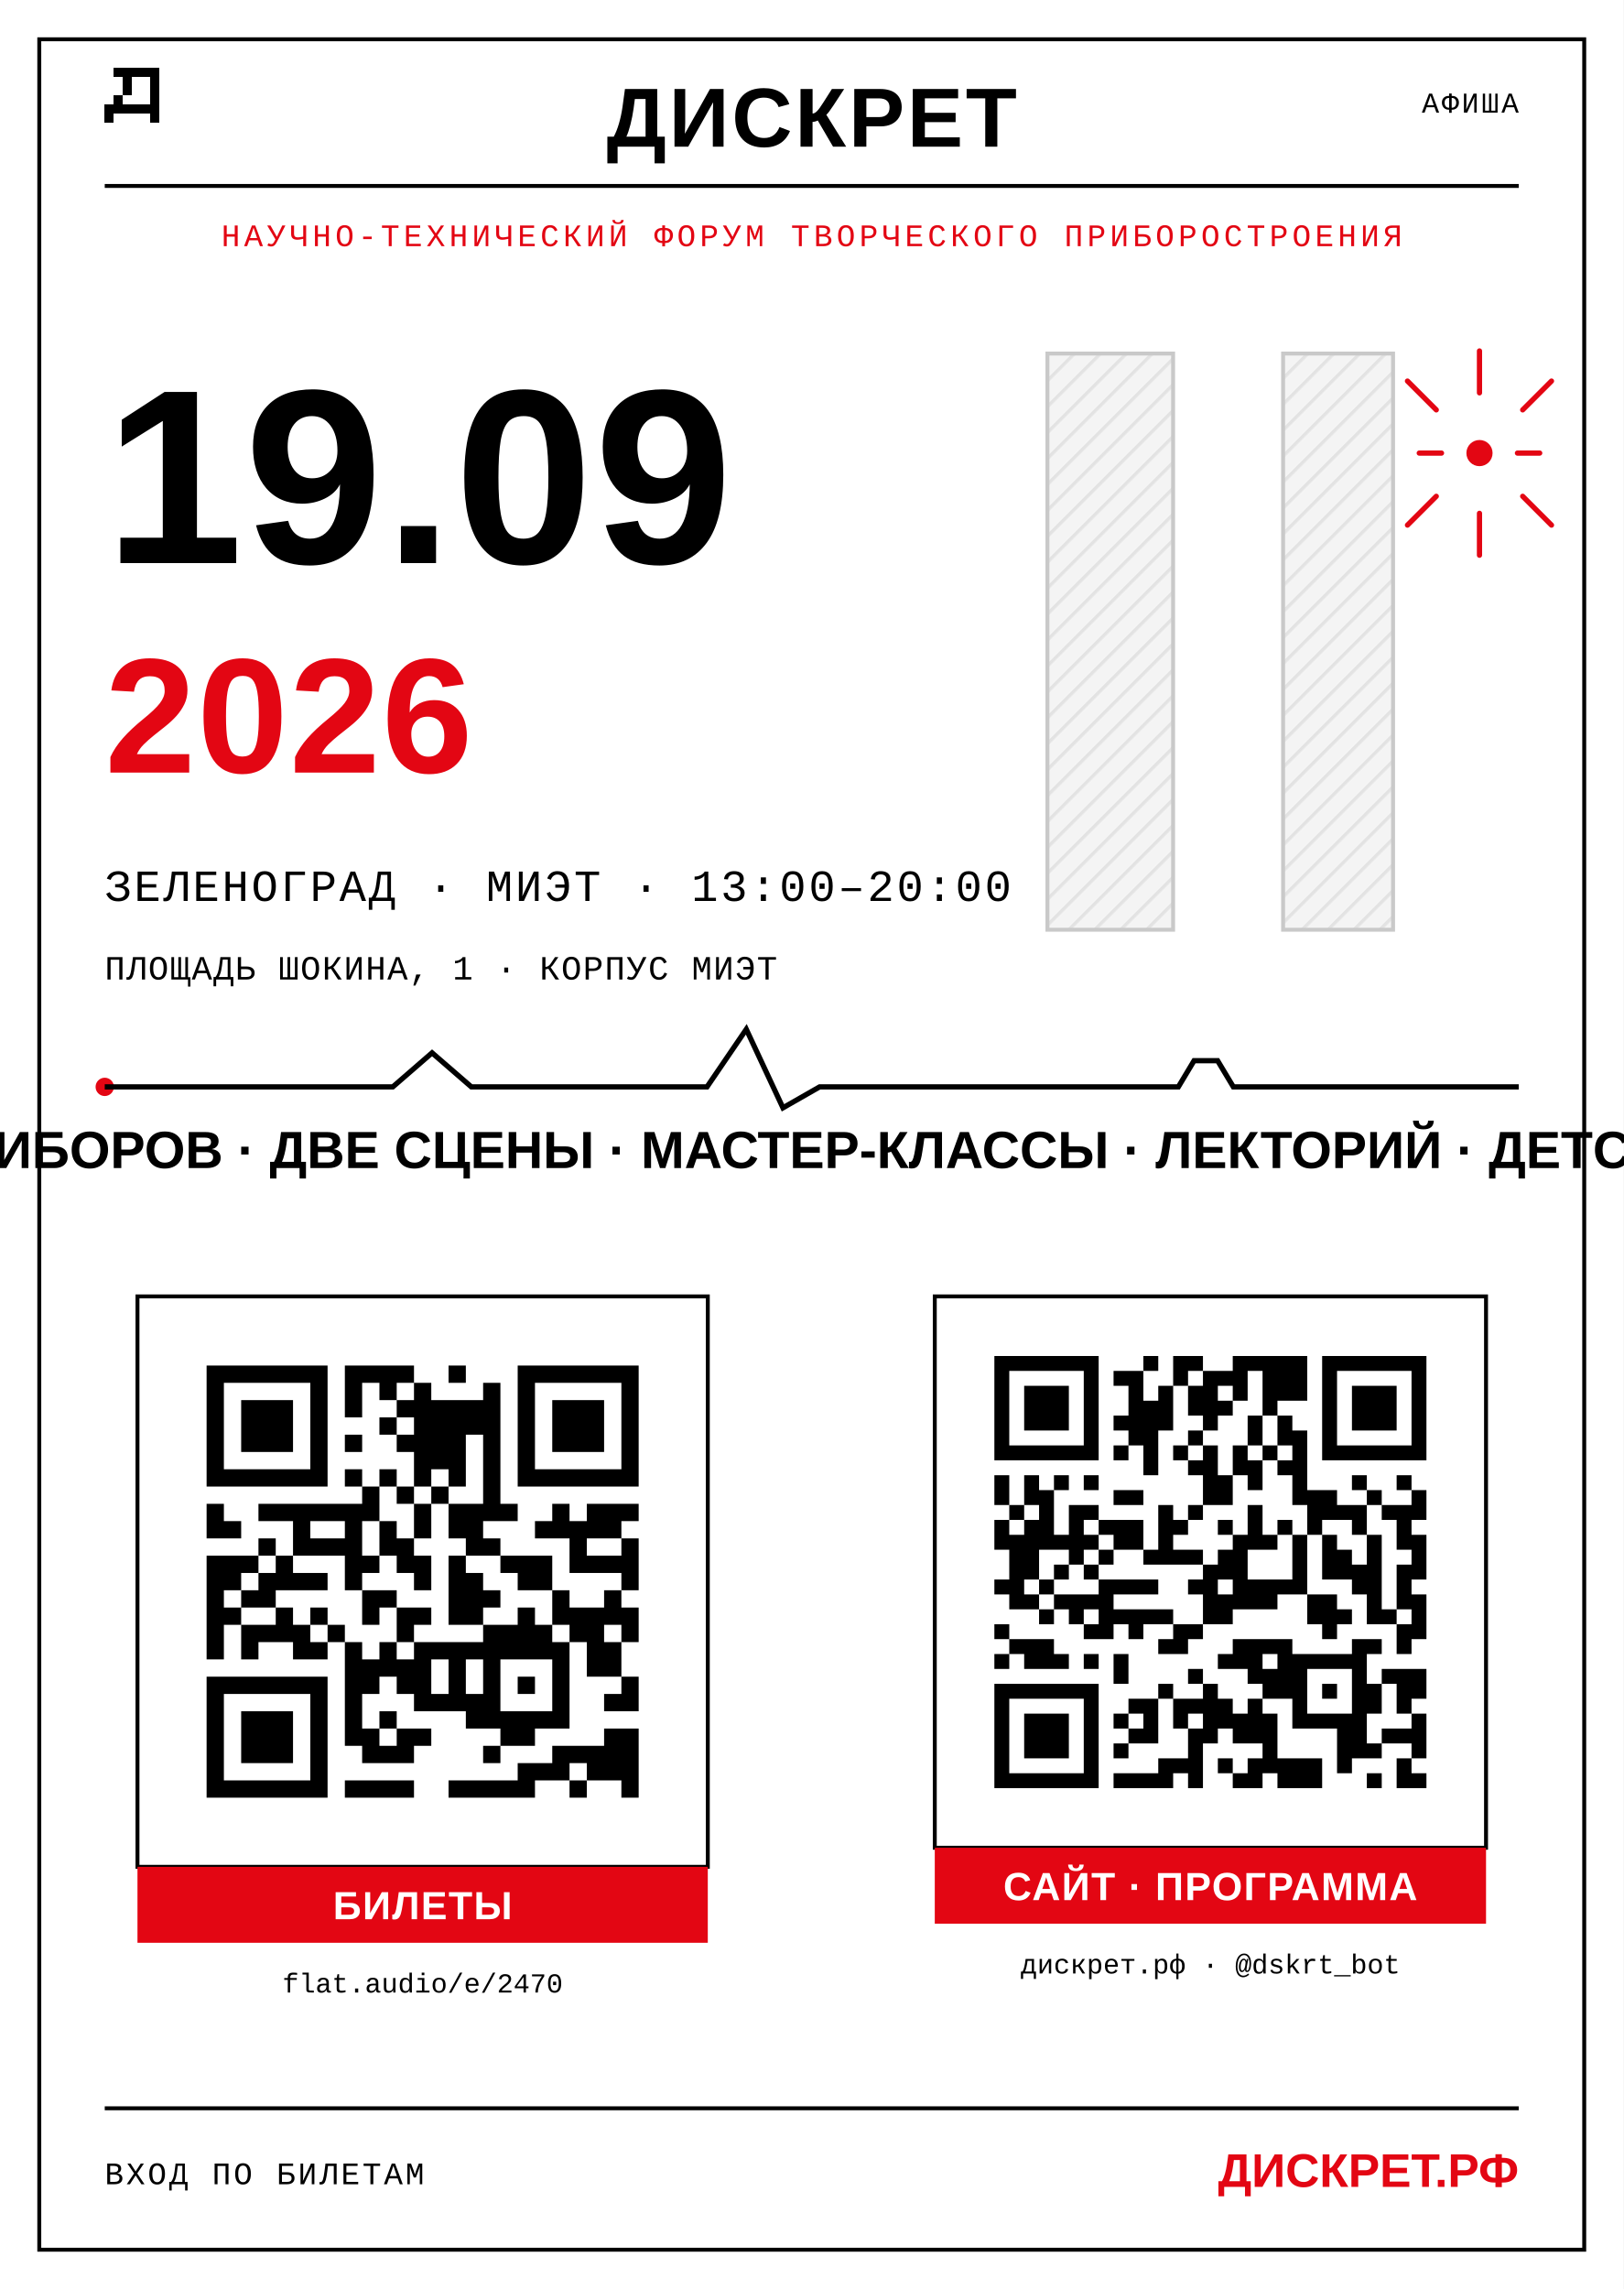
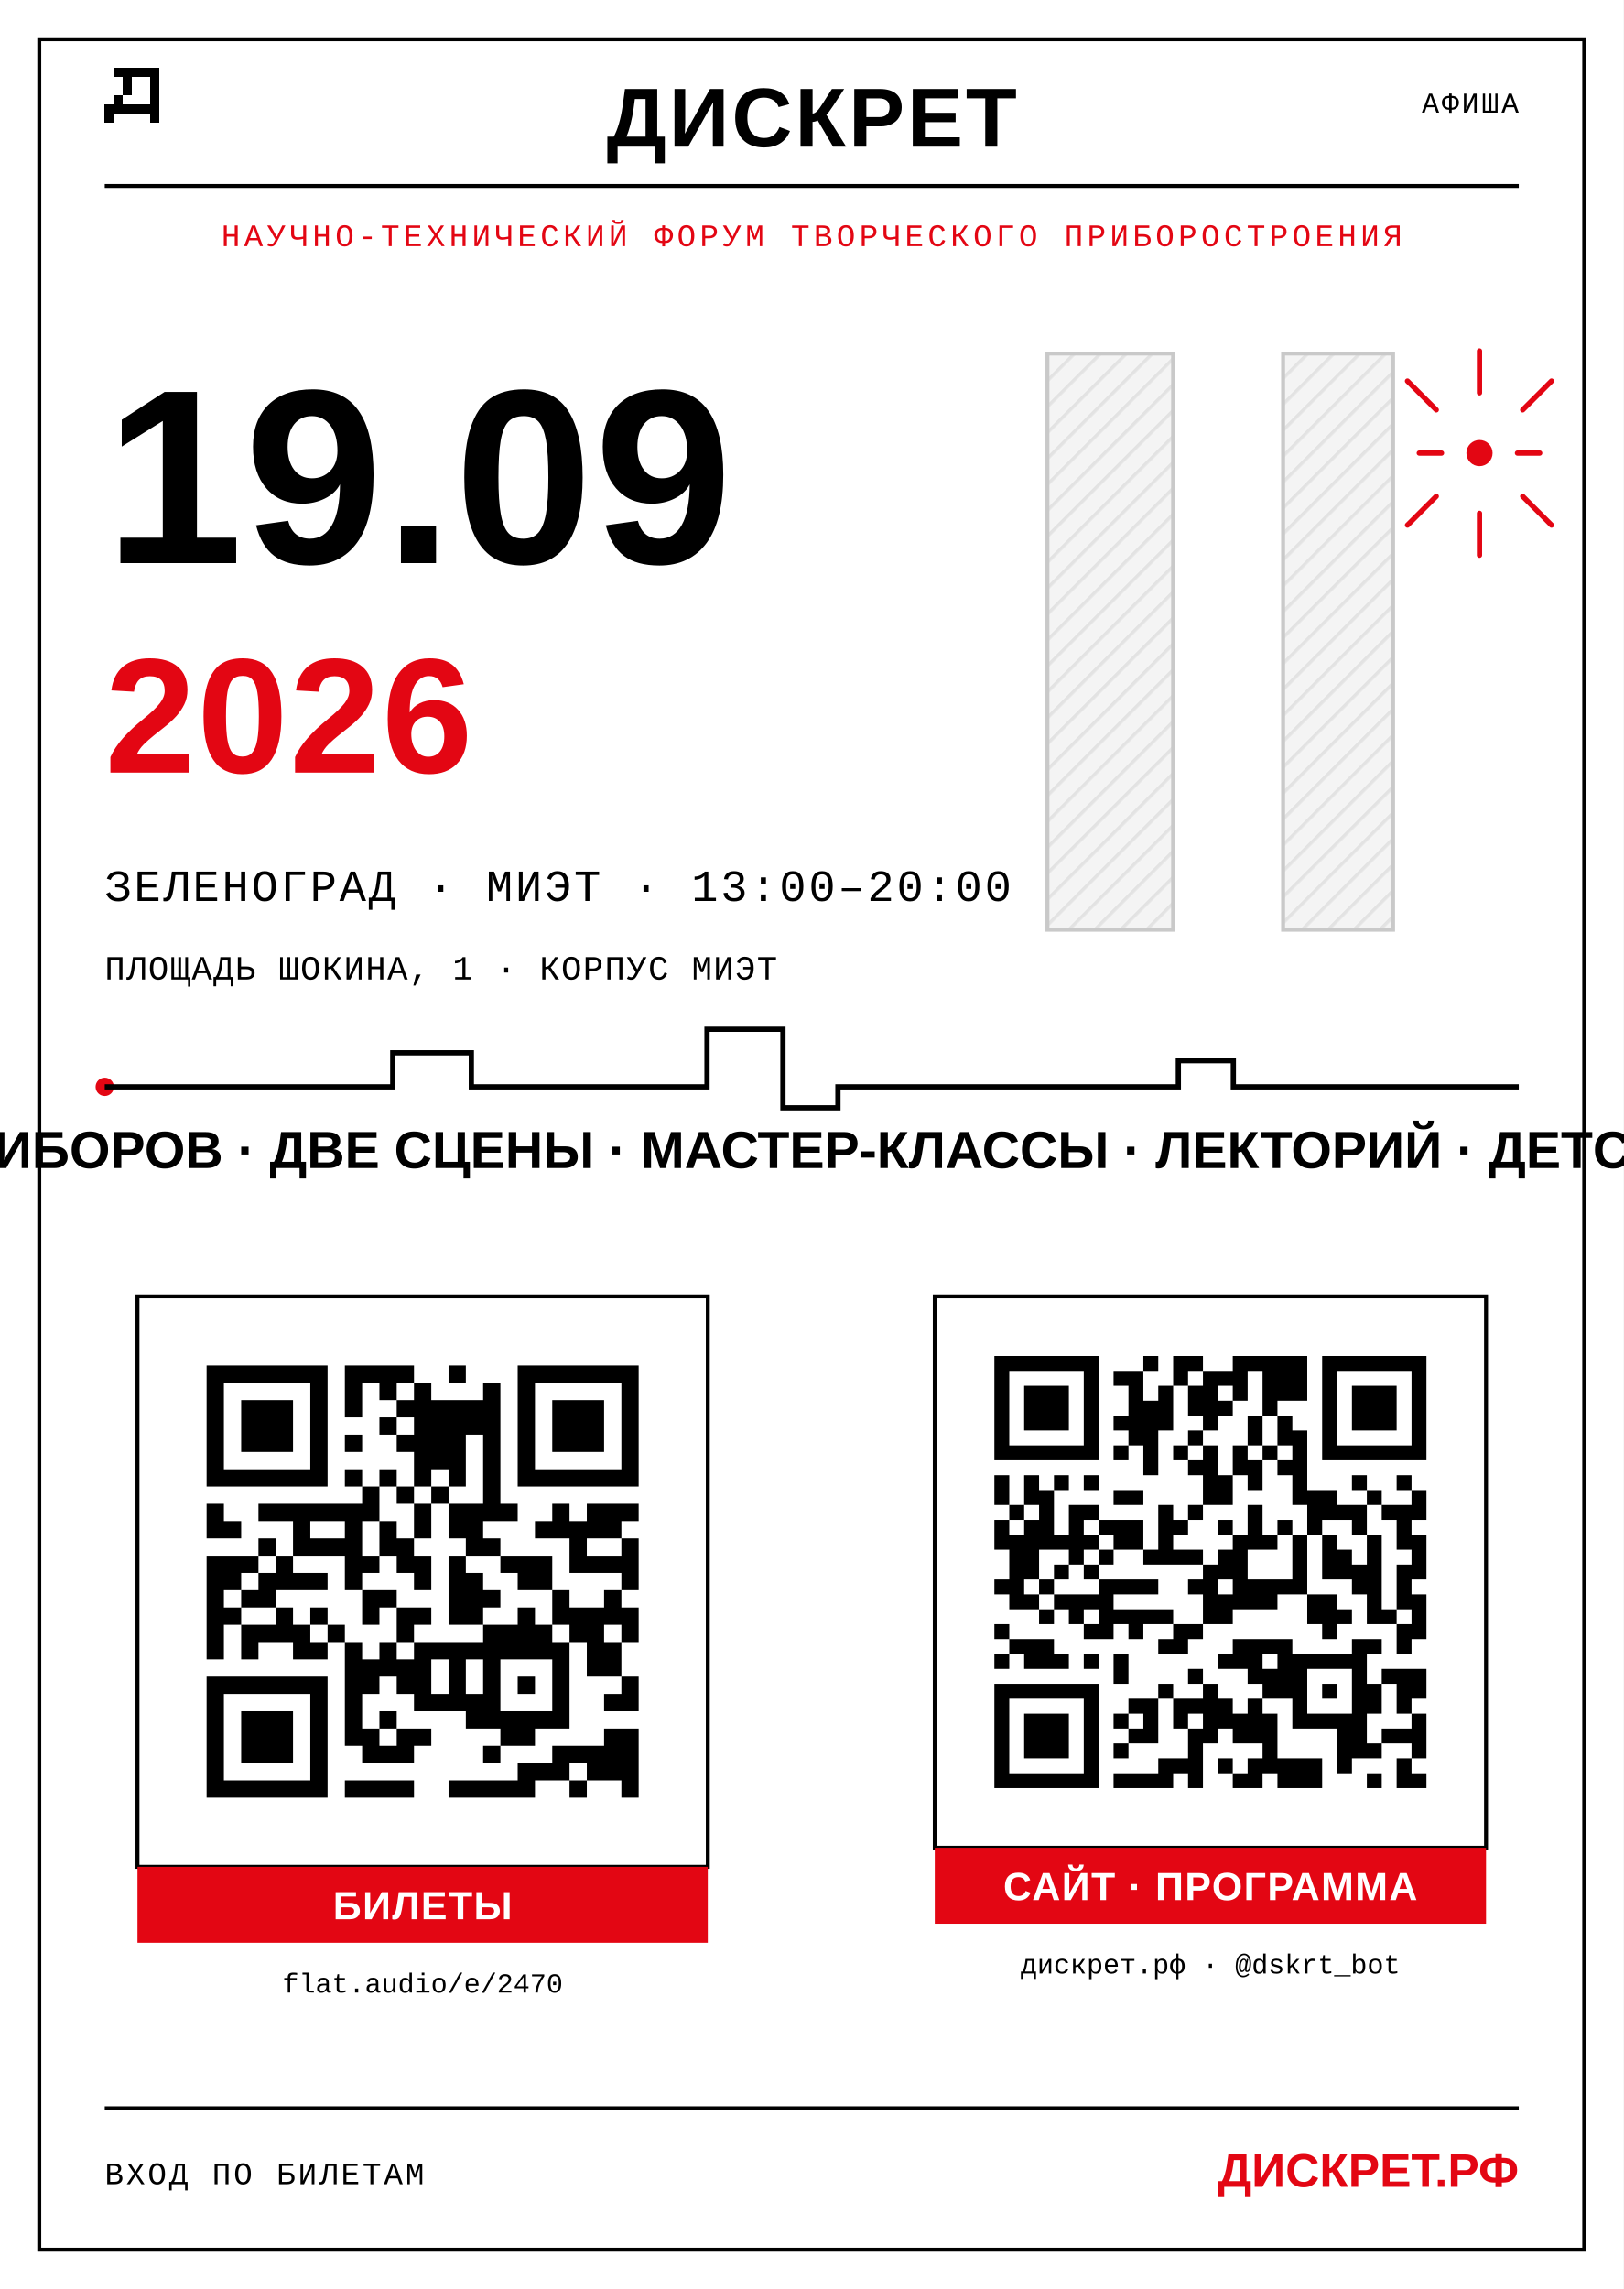
<svg xmlns="http://www.w3.org/2000/svg" width="1240" height="1748" viewBox="0 0 1240 1748" fill="none" font-family="'Arial Narrow','Helvetica Neue',Arial,sans-serif">
  <defs>
    <g id="logoD" shape-rendering="crispEdges" transform="scale(0.66667)">
      <rect x="10" y="0" width="2" height="12" />
      <rect x="2" y="0" width="8" height="2" />
      <rect x="4" y="2" width="2" height="4" />
      <rect x="2" y="6" width="2" height="2" />
      <rect x="0" y="8" width="12" height="2" />
      <rect x="0" y="10" width="2" height="2" />
    </g>
    <pattern id="th" width="14" height="14" patternTransform="rotate(45)" patternUnits="userSpaceOnUse">
      <rect width="14" height="14" fill="#f4f4f4" />
      <line x1="0" y1="0" x2="0" y2="14" stroke="#e3e3e3" stroke-width="5" />
    </pattern>
  </defs>
  <rect width="1240" height="1748" fill="#FFFFFF" />
  <rect x="30" y="30" width="1180" height="1688" fill="none" stroke="#000" stroke-width="3" />
  <use href="#logoD" fill="#000" transform="translate(80,52) scale(5.2)" />
  <text x="620" y="112" text-anchor="middle" font-weight="800" font-size="64" letter-spacing="2" fill="#000">ДИСКРЕТ</text>
  <text x="1160" y="86" text-anchor="end" font-family="'Courier New',monospace" font-size="22" letter-spacing="2" fill="#000">АФИША</text>
  <line x1="80" y1="142" x2="1160" y2="142" stroke="#000" stroke-width="3" />
  <text x="620" y="188" text-anchor="middle" font-family="'Courier New',monospace" font-size="24" letter-spacing="3" fill="#E30613">НАУЧНО-ТЕХНИЧЕСКИЙ ФОРУМ ТВОРЧЕСКОГО ПРИБОРОСТРОЕНИЯ</text>
  <text x="80" y="430" font-weight="800" font-size="190" letter-spacing="1" fill="#000">19.09</text>
  <text x="80" y="590" font-weight="800" font-size="125" letter-spacing="1" fill="#E30613">2026</text>
  <g stroke="#c9c9c9" stroke-width="3">
    <rect x="800" y="270" width="96" height="440" fill="url(#th)" />
    <rect x="980" y="270" width="84" height="440" fill="url(#th)" />
  </g>
  <g stroke="#E30613" stroke-width="4" stroke-linecap="round">
    <line x1="1130" y1="300" x2="1130" y2="268" />
    <line x1="1130" y1="392" x2="1130" y2="424" />
    <line x1="1084" y1="346" x2="1101" y2="346" />
    <line x1="1159" y1="346" x2="1176" y2="346" />
    <line x1="1097" y1="313" x2="1075" y2="291" />
    <line x1="1163" y1="313" x2="1185" y2="291" />
    <line x1="1097" y1="379" x2="1075" y2="401" />
    <line x1="1163" y1="379" x2="1185" y2="401" />
  </g>
  <circle cx="1130" cy="346" r="10" fill="#E30613" />
  <text x="80" y="688" font-family="'Courier New',monospace" font-size="34" letter-spacing="2" fill="#000">ЗЕЛЕНОГРАД · МИЭТ · 13:00–20:00</text>
  <text x="80" y="748" font-family="'Courier New',monospace" font-size="26" letter-spacing="1" fill="#000">ПЛОЩАДЬ ШОКИНА, 1 · КОРПУС МИЭТ</text>
  <circle cx="80" cy="830" r="7" fill="#E30613" />
-   <polyline points="80,830 300,830 330,804 360,830 540,830 570,786 598,846 626,830 900,830 912,810 930,810 942,830 1160,830" fill="none" stroke="#000" stroke-width="4" />
+   <polyline points="80,830 300,830 300,804 360,804 360,830 540,830 540,786 598,786 598,846 640,846 640,830 900,830 900,810 942,810 942,830 1160,830" fill="none" stroke="#000" stroke-width="4" />
  <text x="620" y="892" text-anchor="middle" font-weight="800" font-size="40" fill="#000" textLength="1080" lengthAdjust="spacingAndGlyphs">ЭКСПО ПРИБОРОВ · ДВЕ СЦЕНЫ · МАСТЕР-КЛАССЫ · ЛЕКТОРИЙ · ДЕТСКАЯ ЗОНА</text>
  <g>
    <rect x="105" y="990" width="435.6" height="435.6" fill="#fff" stroke="#000" stroke-width="3" />
    <g transform="translate(157.8,1042.8) scale(13.2)">
      <path d="M0 0h1v1h-1zM1 0h1v1h-1zM2 0h1v1h-1zM3 0h1v1h-1zM4 0h1v1h-1zM5 0h1v1h-1zM6 0h1v1h-1zM8 0h1v1h-1zM9 0h1v1h-1zM10 0h1v1h-1zM11 0h1v1h-1zM14 0h1v1h-1zM18 0h1v1h-1zM19 0h1v1h-1zM20 0h1v1h-1zM21 0h1v1h-1zM22 0h1v1h-1zM23 0h1v1h-1zM24 0h1v1h-1zM0 1h1v1h-1zM6 1h1v1h-1zM8 1h1v1h-1zM10 1h1v1h-1zM12 1h1v1h-1zM16 1h1v1h-1zM18 1h1v1h-1zM24 1h1v1h-1zM0 2h1v1h-1zM2 2h1v1h-1zM3 2h1v1h-1zM4 2h1v1h-1zM6 2h1v1h-1zM8 2h1v1h-1zM11 2h1v1h-1zM12 2h1v1h-1zM13 2h1v1h-1zM14 2h1v1h-1zM15 2h1v1h-1zM16 2h1v1h-1zM18 2h1v1h-1zM20 2h1v1h-1zM21 2h1v1h-1zM22 2h1v1h-1zM24 2h1v1h-1zM0 3h1v1h-1zM2 3h1v1h-1zM3 3h1v1h-1zM4 3h1v1h-1zM6 3h1v1h-1zM10 3h1v1h-1zM12 3h1v1h-1zM13 3h1v1h-1zM14 3h1v1h-1zM15 3h1v1h-1zM16 3h1v1h-1zM18 3h1v1h-1zM20 3h1v1h-1zM21 3h1v1h-1zM22 3h1v1h-1zM24 3h1v1h-1zM0 4h1v1h-1zM2 4h1v1h-1zM3 4h1v1h-1zM4 4h1v1h-1zM6 4h1v1h-1zM8 4h1v1h-1zM11 4h1v1h-1zM12 4h1v1h-1zM13 4h1v1h-1zM14 4h1v1h-1zM16 4h1v1h-1zM18 4h1v1h-1zM20 4h1v1h-1zM21 4h1v1h-1zM22 4h1v1h-1zM24 4h1v1h-1zM0 5h1v1h-1zM6 5h1v1h-1zM12 5h1v1h-1zM13 5h1v1h-1zM14 5h1v1h-1zM16 5h1v1h-1zM18 5h1v1h-1zM24 5h1v1h-1zM0 6h1v1h-1zM1 6h1v1h-1zM2 6h1v1h-1zM3 6h1v1h-1zM4 6h1v1h-1zM5 6h1v1h-1zM6 6h1v1h-1zM8 6h1v1h-1zM10 6h1v1h-1zM12 6h1v1h-1zM14 6h1v1h-1zM16 6h1v1h-1zM18 6h1v1h-1zM19 6h1v1h-1zM20 6h1v1h-1zM21 6h1v1h-1zM22 6h1v1h-1zM23 6h1v1h-1zM24 6h1v1h-1zM9 7h1v1h-1zM11 7h1v1h-1zM13 7h1v1h-1zM16 7h1v1h-1zM0 8h1v1h-1zM3 8h1v1h-1zM4 8h1v1h-1zM5 8h1v1h-1zM6 8h1v1h-1zM7 8h1v1h-1zM8 8h1v1h-1zM9 8h1v1h-1zM12 8h1v1h-1zM14 8h1v1h-1zM15 8h1v1h-1zM16 8h1v1h-1zM17 8h1v1h-1zM20 8h1v1h-1zM22 8h1v1h-1zM23 8h1v1h-1zM24 8h1v1h-1zM0 9h1v1h-1zM1 9h1v1h-1zM5 9h1v1h-1zM8 9h1v1h-1zM10 9h1v1h-1zM12 9h1v1h-1zM14 9h1v1h-1zM15 9h1v1h-1zM19 9h1v1h-1zM20 9h1v1h-1zM21 9h1v1h-1zM22 9h1v1h-1zM23 9h1v1h-1zM3 10h1v1h-1zM5 10h1v1h-1zM6 10h1v1h-1zM7 10h1v1h-1zM8 10h1v1h-1zM10 10h1v1h-1zM11 10h1v1h-1zM15 10h1v1h-1zM16 10h1v1h-1zM21 10h1v1h-1zM24 10h1v1h-1zM0 11h1v1h-1zM1 11h1v1h-1zM2 11h1v1h-1zM4 11h1v1h-1zM8 11h1v1h-1zM9 11h1v1h-1zM11 11h1v1h-1zM12 11h1v1h-1zM14 11h1v1h-1zM17 11h1v1h-1zM18 11h1v1h-1zM19 11h1v1h-1zM21 11h1v1h-1zM22 11h1v1h-1zM23 11h1v1h-1zM24 11h1v1h-1zM0 12h1v1h-1zM1 12h1v1h-1zM3 12h1v1h-1zM4 12h1v1h-1zM5 12h1v1h-1zM6 12h1v1h-1zM8 12h1v1h-1zM12 12h1v1h-1zM14 12h1v1h-1zM15 12h1v1h-1zM18 12h1v1h-1zM19 12h1v1h-1zM24 12h1v1h-1zM0 13h1v1h-1zM2 13h1v1h-1zM3 13h1v1h-1zM9 13h1v1h-1zM10 13h1v1h-1zM14 13h1v1h-1zM15 13h1v1h-1zM16 13h1v1h-1zM20 13h1v1h-1zM23 13h1v1h-1zM0 14h1v1h-1zM1 14h1v1h-1zM4 14h1v1h-1zM6 14h1v1h-1zM9 14h1v1h-1zM11 14h1v1h-1zM12 14h1v1h-1zM14 14h1v1h-1zM15 14h1v1h-1zM18 14h1v1h-1zM20 14h1v1h-1zM21 14h1v1h-1zM22 14h1v1h-1zM23 14h1v1h-1zM24 14h1v1h-1zM0 15h1v1h-1zM2 15h1v1h-1zM3 15h1v1h-1zM4 15h1v1h-1zM5 15h1v1h-1zM7 15h1v1h-1zM11 15h1v1h-1zM16 15h1v1h-1zM17 15h1v1h-1zM18 15h1v1h-1zM19 15h1v1h-1zM21 15h1v1h-1zM22 15h1v1h-1zM24 15h1v1h-1zM0 16h1v1h-1zM2 16h1v1h-1zM5 16h1v1h-1zM6 16h1v1h-1zM8 16h1v1h-1zM10 16h1v1h-1zM12 16h1v1h-1zM13 16h1v1h-1zM14 16h1v1h-1zM15 16h1v1h-1zM16 16h1v1h-1zM17 16h1v1h-1zM18 16h1v1h-1zM19 16h1v1h-1zM20 16h1v1h-1zM22 16h1v1h-1zM23 16h1v1h-1zM8 17h1v1h-1zM9 17h1v1h-1zM10 17h1v1h-1zM11 17h1v1h-1zM12 17h1v1h-1zM14 17h1v1h-1zM16 17h1v1h-1zM20 17h1v1h-1zM22 17h1v1h-1zM23 17h1v1h-1zM0 18h1v1h-1zM1 18h1v1h-1zM2 18h1v1h-1zM3 18h1v1h-1zM4 18h1v1h-1zM5 18h1v1h-1zM6 18h1v1h-1zM8 18h1v1h-1zM9 18h1v1h-1zM11 18h1v1h-1zM12 18h1v1h-1zM14 18h1v1h-1zM16 18h1v1h-1zM18 18h1v1h-1zM20 18h1v1h-1zM24 18h1v1h-1zM0 19h1v1h-1zM6 19h1v1h-1zM8 19h1v1h-1zM12 19h1v1h-1zM13 19h1v1h-1zM14 19h1v1h-1zM15 19h1v1h-1zM16 19h1v1h-1zM20 19h1v1h-1zM23 19h1v1h-1zM24 19h1v1h-1zM0 20h1v1h-1zM2 20h1v1h-1zM3 20h1v1h-1zM4 20h1v1h-1zM6 20h1v1h-1zM8 20h1v1h-1zM10 20h1v1h-1zM15 20h1v1h-1zM16 20h1v1h-1zM17 20h1v1h-1zM18 20h1v1h-1zM19 20h1v1h-1zM20 20h1v1h-1zM0 21h1v1h-1zM2 21h1v1h-1zM3 21h1v1h-1zM4 21h1v1h-1zM6 21h1v1h-1zM8 21h1v1h-1zM9 21h1v1h-1zM11 21h1v1h-1zM12 21h1v1h-1zM17 21h1v1h-1zM18 21h1v1h-1zM23 21h1v1h-1zM24 21h1v1h-1zM0 22h1v1h-1zM2 22h1v1h-1zM3 22h1v1h-1zM4 22h1v1h-1zM6 22h1v1h-1zM9 22h1v1h-1zM10 22h1v1h-1zM11 22h1v1h-1zM16 22h1v1h-1zM20 22h1v1h-1zM21 22h1v1h-1zM22 22h1v1h-1zM23 22h1v1h-1zM24 22h1v1h-1zM0 23h1v1h-1zM6 23h1v1h-1zM18 23h1v1h-1zM19 23h1v1h-1zM20 23h1v1h-1zM22 23h1v1h-1zM23 23h1v1h-1zM24 23h1v1h-1zM0 24h1v1h-1zM1 24h1v1h-1zM2 24h1v1h-1zM3 24h1v1h-1zM4 24h1v1h-1zM5 24h1v1h-1zM6 24h1v1h-1zM8 24h1v1h-1zM9 24h1v1h-1zM10 24h1v1h-1zM11 24h1v1h-1zM14 24h1v1h-1zM15 24h1v1h-1zM16 24h1v1h-1zM17 24h1v1h-1zM18 24h1v1h-1zM21 24h1v1h-1zM24 24h1v1h-1z" fill="#000" />
    </g>
    <rect x="105" y="1425.6" width="435.6" height="58" fill="#E30613" />
    <text x="322.8" y="1465.6" text-anchor="middle" font-weight="800" font-size="30" letter-spacing="1" fill="#fff">БИЛЕТЫ</text>
    <text x="322.8" y="1521.6" text-anchor="middle" font-family="'Courier New',monospace" font-size="21" fill="#000">flat.audio/e/2470</text>
  </g>
  <g>
    <rect x="713.966" y="990" width="421.034" height="421.034" fill="#fff" stroke="#000" stroke-width="3" />
    <g transform="translate(759.4828,1035.517) scale(11.37931)">
      <path d="M0 0h1v1h-1zM1 0h1v1h-1zM2 0h1v1h-1zM3 0h1v1h-1zM4 0h1v1h-1zM5 0h1v1h-1zM6 0h1v1h-1zM10 0h1v1h-1zM12 0h1v1h-1zM13 0h1v1h-1zM16 0h1v1h-1zM17 0h1v1h-1zM18 0h1v1h-1zM19 0h1v1h-1zM20 0h1v1h-1zM22 0h1v1h-1zM23 0h1v1h-1zM24 0h1v1h-1zM25 0h1v1h-1zM26 0h1v1h-1zM27 0h1v1h-1zM28 0h1v1h-1zM0 1h1v1h-1zM6 1h1v1h-1zM8 1h1v1h-1zM9 1h1v1h-1zM12 1h1v1h-1zM14 1h1v1h-1zM15 1h1v1h-1zM16 1h1v1h-1zM18 1h1v1h-1zM19 1h1v1h-1zM20 1h1v1h-1zM22 1h1v1h-1zM28 1h1v1h-1zM0 2h1v1h-1zM2 2h1v1h-1zM3 2h1v1h-1zM4 2h1v1h-1zM6 2h1v1h-1zM9 2h1v1h-1zM11 2h1v1h-1zM13 2h1v1h-1zM14 2h1v1h-1zM16 2h1v1h-1zM18 2h1v1h-1zM19 2h1v1h-1zM20 2h1v1h-1zM22 2h1v1h-1zM24 2h1v1h-1zM25 2h1v1h-1zM26 2h1v1h-1zM28 2h1v1h-1zM0 3h1v1h-1zM2 3h1v1h-1zM3 3h1v1h-1zM4 3h1v1h-1zM6 3h1v1h-1zM9 3h1v1h-1zM10 3h1v1h-1zM11 3h1v1h-1zM13 3h1v1h-1zM14 3h1v1h-1zM15 3h1v1h-1zM18 3h1v1h-1zM22 3h1v1h-1zM24 3h1v1h-1zM25 3h1v1h-1zM26 3h1v1h-1zM28 3h1v1h-1zM0 4h1v1h-1zM2 4h1v1h-1zM3 4h1v1h-1zM4 4h1v1h-1zM6 4h1v1h-1zM8 4h1v1h-1zM9 4h1v1h-1zM10 4h1v1h-1zM11 4h1v1h-1zM14 4h1v1h-1zM17 4h1v1h-1zM19 4h1v1h-1zM22 4h1v1h-1zM24 4h1v1h-1zM25 4h1v1h-1zM26 4h1v1h-1zM28 4h1v1h-1zM0 5h1v1h-1zM6 5h1v1h-1zM9 5h1v1h-1zM10 5h1v1h-1zM13 5h1v1h-1zM17 5h1v1h-1zM19 5h1v1h-1zM20 5h1v1h-1zM22 5h1v1h-1zM28 5h1v1h-1zM0 6h1v1h-1zM1 6h1v1h-1zM2 6h1v1h-1zM3 6h1v1h-1zM4 6h1v1h-1zM5 6h1v1h-1zM6 6h1v1h-1zM8 6h1v1h-1zM10 6h1v1h-1zM12 6h1v1h-1zM14 6h1v1h-1zM16 6h1v1h-1zM18 6h1v1h-1zM20 6h1v1h-1zM22 6h1v1h-1zM23 6h1v1h-1zM24 6h1v1h-1zM25 6h1v1h-1zM26 6h1v1h-1zM27 6h1v1h-1zM28 6h1v1h-1zM10 7h1v1h-1zM13 7h1v1h-1zM14 7h1v1h-1zM16 7h1v1h-1zM17 7h1v1h-1zM19 7h1v1h-1zM20 7h1v1h-1zM0 8h1v1h-1zM2 8h1v1h-1zM4 8h1v1h-1zM6 8h1v1h-1zM14 8h1v1h-1zM15 8h1v1h-1zM17 8h1v1h-1zM20 8h1v1h-1zM24 8h1v1h-1zM27 8h1v1h-1zM0 9h1v1h-1zM2 9h1v1h-1zM3 9h1v1h-1zM8 9h1v1h-1zM9 9h1v1h-1zM14 9h1v1h-1zM15 9h1v1h-1zM20 9h1v1h-1zM21 9h1v1h-1zM22 9h1v1h-1zM25 9h1v1h-1zM28 9h1v1h-1zM1 10h1v1h-1zM3 10h1v1h-1zM5 10h1v1h-1zM6 10h1v1h-1zM11 10h1v1h-1zM13 10h1v1h-1zM17 10h1v1h-1zM21 10h1v1h-1zM22 10h1v1h-1zM23 10h1v1h-1zM24 10h1v1h-1zM26 10h1v1h-1zM27 10h1v1h-1zM28 10h1v1h-1zM0 11h1v1h-1zM2 11h1v1h-1zM3 11h1v1h-1zM5 11h1v1h-1zM7 11h1v1h-1zM8 11h1v1h-1zM9 11h1v1h-1zM11 11h1v1h-1zM12 11h1v1h-1zM15 11h1v1h-1zM17 11h1v1h-1zM19 11h1v1h-1zM21 11h1v1h-1zM24 11h1v1h-1zM27 11h1v1h-1zM0 12h1v1h-1zM1 12h1v1h-1zM2 12h1v1h-1zM3 12h1v1h-1zM4 12h1v1h-1zM5 12h1v1h-1zM6 12h1v1h-1zM8 12h1v1h-1zM9 12h1v1h-1zM11 12h1v1h-1zM16 12h1v1h-1zM17 12h1v1h-1zM18 12h1v1h-1zM20 12h1v1h-1zM22 12h1v1h-1zM25 12h1v1h-1zM27 12h1v1h-1zM28 12h1v1h-1zM1 13h1v1h-1zM2 13h1v1h-1zM5 13h1v1h-1zM7 13h1v1h-1zM10 13h1v1h-1zM11 13h1v1h-1zM12 13h1v1h-1zM13 13h1v1h-1zM15 13h1v1h-1zM16 13h1v1h-1zM20 13h1v1h-1zM22 13h1v1h-1zM23 13h1v1h-1zM25 13h1v1h-1zM28 13h1v1h-1zM1 14h1v1h-1zM2 14h1v1h-1zM4 14h1v1h-1zM6 14h1v1h-1zM14 14h1v1h-1zM15 14h1v1h-1zM16 14h1v1h-1zM20 14h1v1h-1zM22 14h1v1h-1zM23 14h1v1h-1zM24 14h1v1h-1zM25 14h1v1h-1zM27 14h1v1h-1zM28 14h1v1h-1zM0 15h1v1h-1zM1 15h1v1h-1zM3 15h1v1h-1zM7 15h1v1h-1zM8 15h1v1h-1zM9 15h1v1h-1zM10 15h1v1h-1zM13 15h1v1h-1zM14 15h1v1h-1zM16 15h1v1h-1zM17 15h1v1h-1zM18 15h1v1h-1zM19 15h1v1h-1zM20 15h1v1h-1zM24 15h1v1h-1zM25 15h1v1h-1zM27 15h1v1h-1zM1 16h1v1h-1zM2 16h1v1h-1zM4 16h1v1h-1zM5 16h1v1h-1zM6 16h1v1h-1zM7 16h1v1h-1zM14 16h1v1h-1zM15 16h1v1h-1zM16 16h1v1h-1zM17 16h1v1h-1zM18 16h1v1h-1zM21 16h1v1h-1zM22 16h1v1h-1zM25 16h1v1h-1zM27 16h1v1h-1zM28 16h1v1h-1zM3 17h1v1h-1zM5 17h1v1h-1zM7 17h1v1h-1zM8 17h1v1h-1zM9 17h1v1h-1zM10 17h1v1h-1zM11 17h1v1h-1zM14 17h1v1h-1zM15 17h1v1h-1zM21 17h1v1h-1zM22 17h1v1h-1zM23 17h1v1h-1zM25 17h1v1h-1zM26 17h1v1h-1zM28 17h1v1h-1zM0 18h1v1h-1zM6 18h1v1h-1zM7 18h1v1h-1zM9 18h1v1h-1zM12 18h1v1h-1zM13 18h1v1h-1zM22 18h1v1h-1zM27 18h1v1h-1zM28 18h1v1h-1zM1 19h1v1h-1zM2 19h1v1h-1zM3 19h1v1h-1zM11 19h1v1h-1zM12 19h1v1h-1zM16 19h1v1h-1zM17 19h1v1h-1zM18 19h1v1h-1zM19 19h1v1h-1zM24 19h1v1h-1zM25 19h1v1h-1zM27 19h1v1h-1zM0 20h1v1h-1zM2 20h1v1h-1zM3 20h1v1h-1zM4 20h1v1h-1zM6 20h1v1h-1zM8 20h1v1h-1zM15 20h1v1h-1zM16 20h1v1h-1zM17 20h1v1h-1zM19 20h1v1h-1zM20 20h1v1h-1zM21 20h1v1h-1zM22 20h1v1h-1zM23 20h1v1h-1zM24 20h1v1h-1zM8 21h1v1h-1zM13 21h1v1h-1zM17 21h1v1h-1zM18 21h1v1h-1zM19 21h1v1h-1zM20 21h1v1h-1zM24 21h1v1h-1zM26 21h1v1h-1zM27 21h1v1h-1zM28 21h1v1h-1zM0 22h1v1h-1zM1 22h1v1h-1zM2 22h1v1h-1zM3 22h1v1h-1zM4 22h1v1h-1zM5 22h1v1h-1zM6 22h1v1h-1zM11 22h1v1h-1zM14 22h1v1h-1zM18 22h1v1h-1zM19 22h1v1h-1zM20 22h1v1h-1zM22 22h1v1h-1zM24 22h1v1h-1zM25 22h1v1h-1zM27 22h1v1h-1zM28 22h1v1h-1zM0 23h1v1h-1zM6 23h1v1h-1zM9 23h1v1h-1zM10 23h1v1h-1zM12 23h1v1h-1zM13 23h1v1h-1zM14 23h1v1h-1zM15 23h1v1h-1zM17 23h1v1h-1zM20 23h1v1h-1zM24 23h1v1h-1zM25 23h1v1h-1zM27 23h1v1h-1zM0 24h1v1h-1zM2 24h1v1h-1zM3 24h1v1h-1zM4 24h1v1h-1zM6 24h1v1h-1zM8 24h1v1h-1zM10 24h1v1h-1zM12 24h1v1h-1zM14 24h1v1h-1zM15 24h1v1h-1zM16 24h1v1h-1zM17 24h1v1h-1zM18 24h1v1h-1zM20 24h1v1h-1zM21 24h1v1h-1zM22 24h1v1h-1zM23 24h1v1h-1zM24 24h1v1h-1zM28 24h1v1h-1zM0 25h1v1h-1zM2 25h1v1h-1zM3 25h1v1h-1zM4 25h1v1h-1zM6 25h1v1h-1zM9 25h1v1h-1zM10 25h1v1h-1zM13 25h1v1h-1zM14 25h1v1h-1zM16 25h1v1h-1zM17 25h1v1h-1zM18 25h1v1h-1zM23 25h1v1h-1zM24 25h1v1h-1zM26 25h1v1h-1zM27 25h1v1h-1zM28 25h1v1h-1zM0 26h1v1h-1zM2 26h1v1h-1zM3 26h1v1h-1zM4 26h1v1h-1zM6 26h1v1h-1zM8 26h1v1h-1zM13 26h1v1h-1zM18 26h1v1h-1zM23 26h1v1h-1zM24 26h1v1h-1zM25 26h1v1h-1zM28 26h1v1h-1zM0 27h1v1h-1zM6 27h1v1h-1zM11 27h1v1h-1zM12 27h1v1h-1zM13 27h1v1h-1zM15 27h1v1h-1zM17 27h1v1h-1zM18 27h1v1h-1zM19 27h1v1h-1zM20 27h1v1h-1zM21 27h1v1h-1zM23 27h1v1h-1zM27 27h1v1h-1zM0 28h1v1h-1zM1 28h1v1h-1zM2 28h1v1h-1zM3 28h1v1h-1zM4 28h1v1h-1zM5 28h1v1h-1zM6 28h1v1h-1zM8 28h1v1h-1zM9 28h1v1h-1zM10 28h1v1h-1zM11 28h1v1h-1zM13 28h1v1h-1zM16 28h1v1h-1zM17 28h1v1h-1zM19 28h1v1h-1zM20 28h1v1h-1zM21 28h1v1h-1zM25 28h1v1h-1zM27 28h1v1h-1zM28 28h1v1h-1z" fill="#000" />
    </g>
    <rect x="713.966" y="1411.034" width="421.034" height="58" fill="#E30613" />
    <text x="924.483" y="1451.034" text-anchor="middle" font-weight="800" font-size="30" letter-spacing="1" fill="#fff">САЙТ · ПРОГРАММА</text>
    <text x="924.483" y="1507.034" text-anchor="middle" font-family="'Courier New',monospace" font-size="21" fill="#000">дискрет.рф · @dskrt_bot</text>
  </g>
  <line x1="80" y1="1610" x2="1160" y2="1610" stroke="#000" stroke-width="3" />
  <text x="80" y="1668" font-family="'Courier New',monospace" font-size="24" letter-spacing="2" fill="#000">ВХОД ПО БИЛЕТАМ</text>
  <text x="1160" y="1670" text-anchor="end" font-weight="800" font-size="36" fill="#E30613">ДИСКРЕТ.РФ</text>
</svg>
